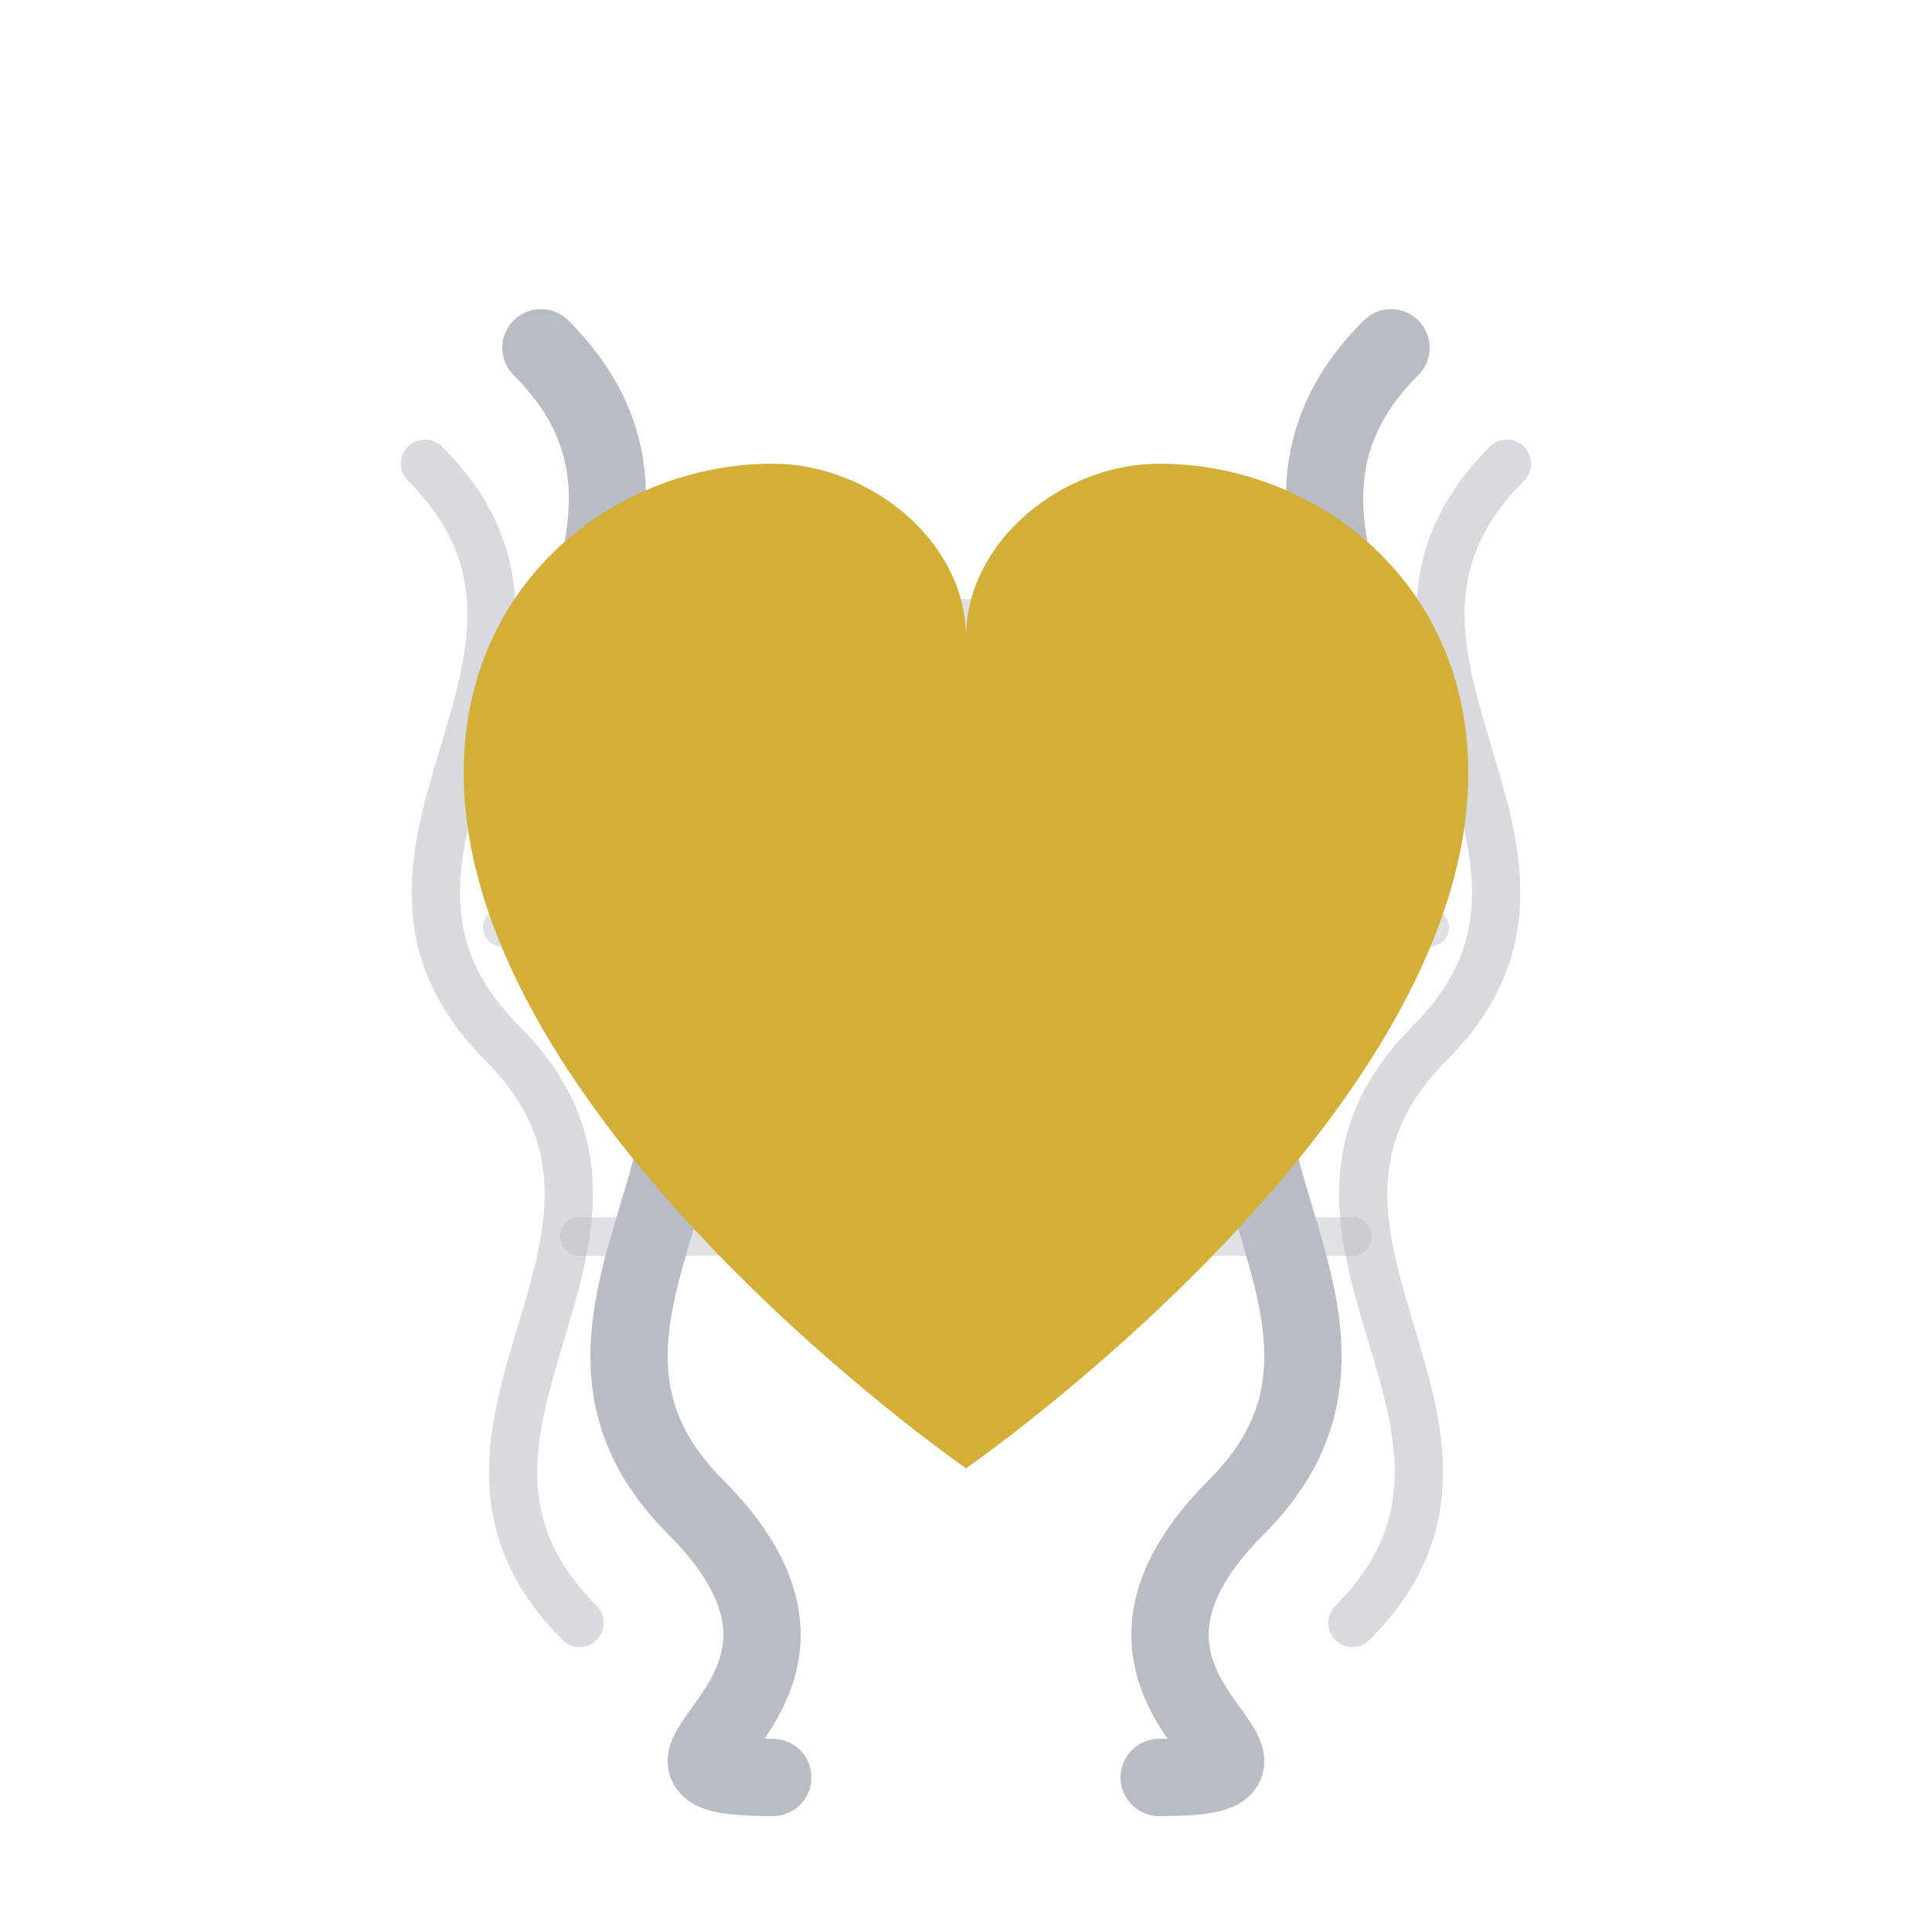
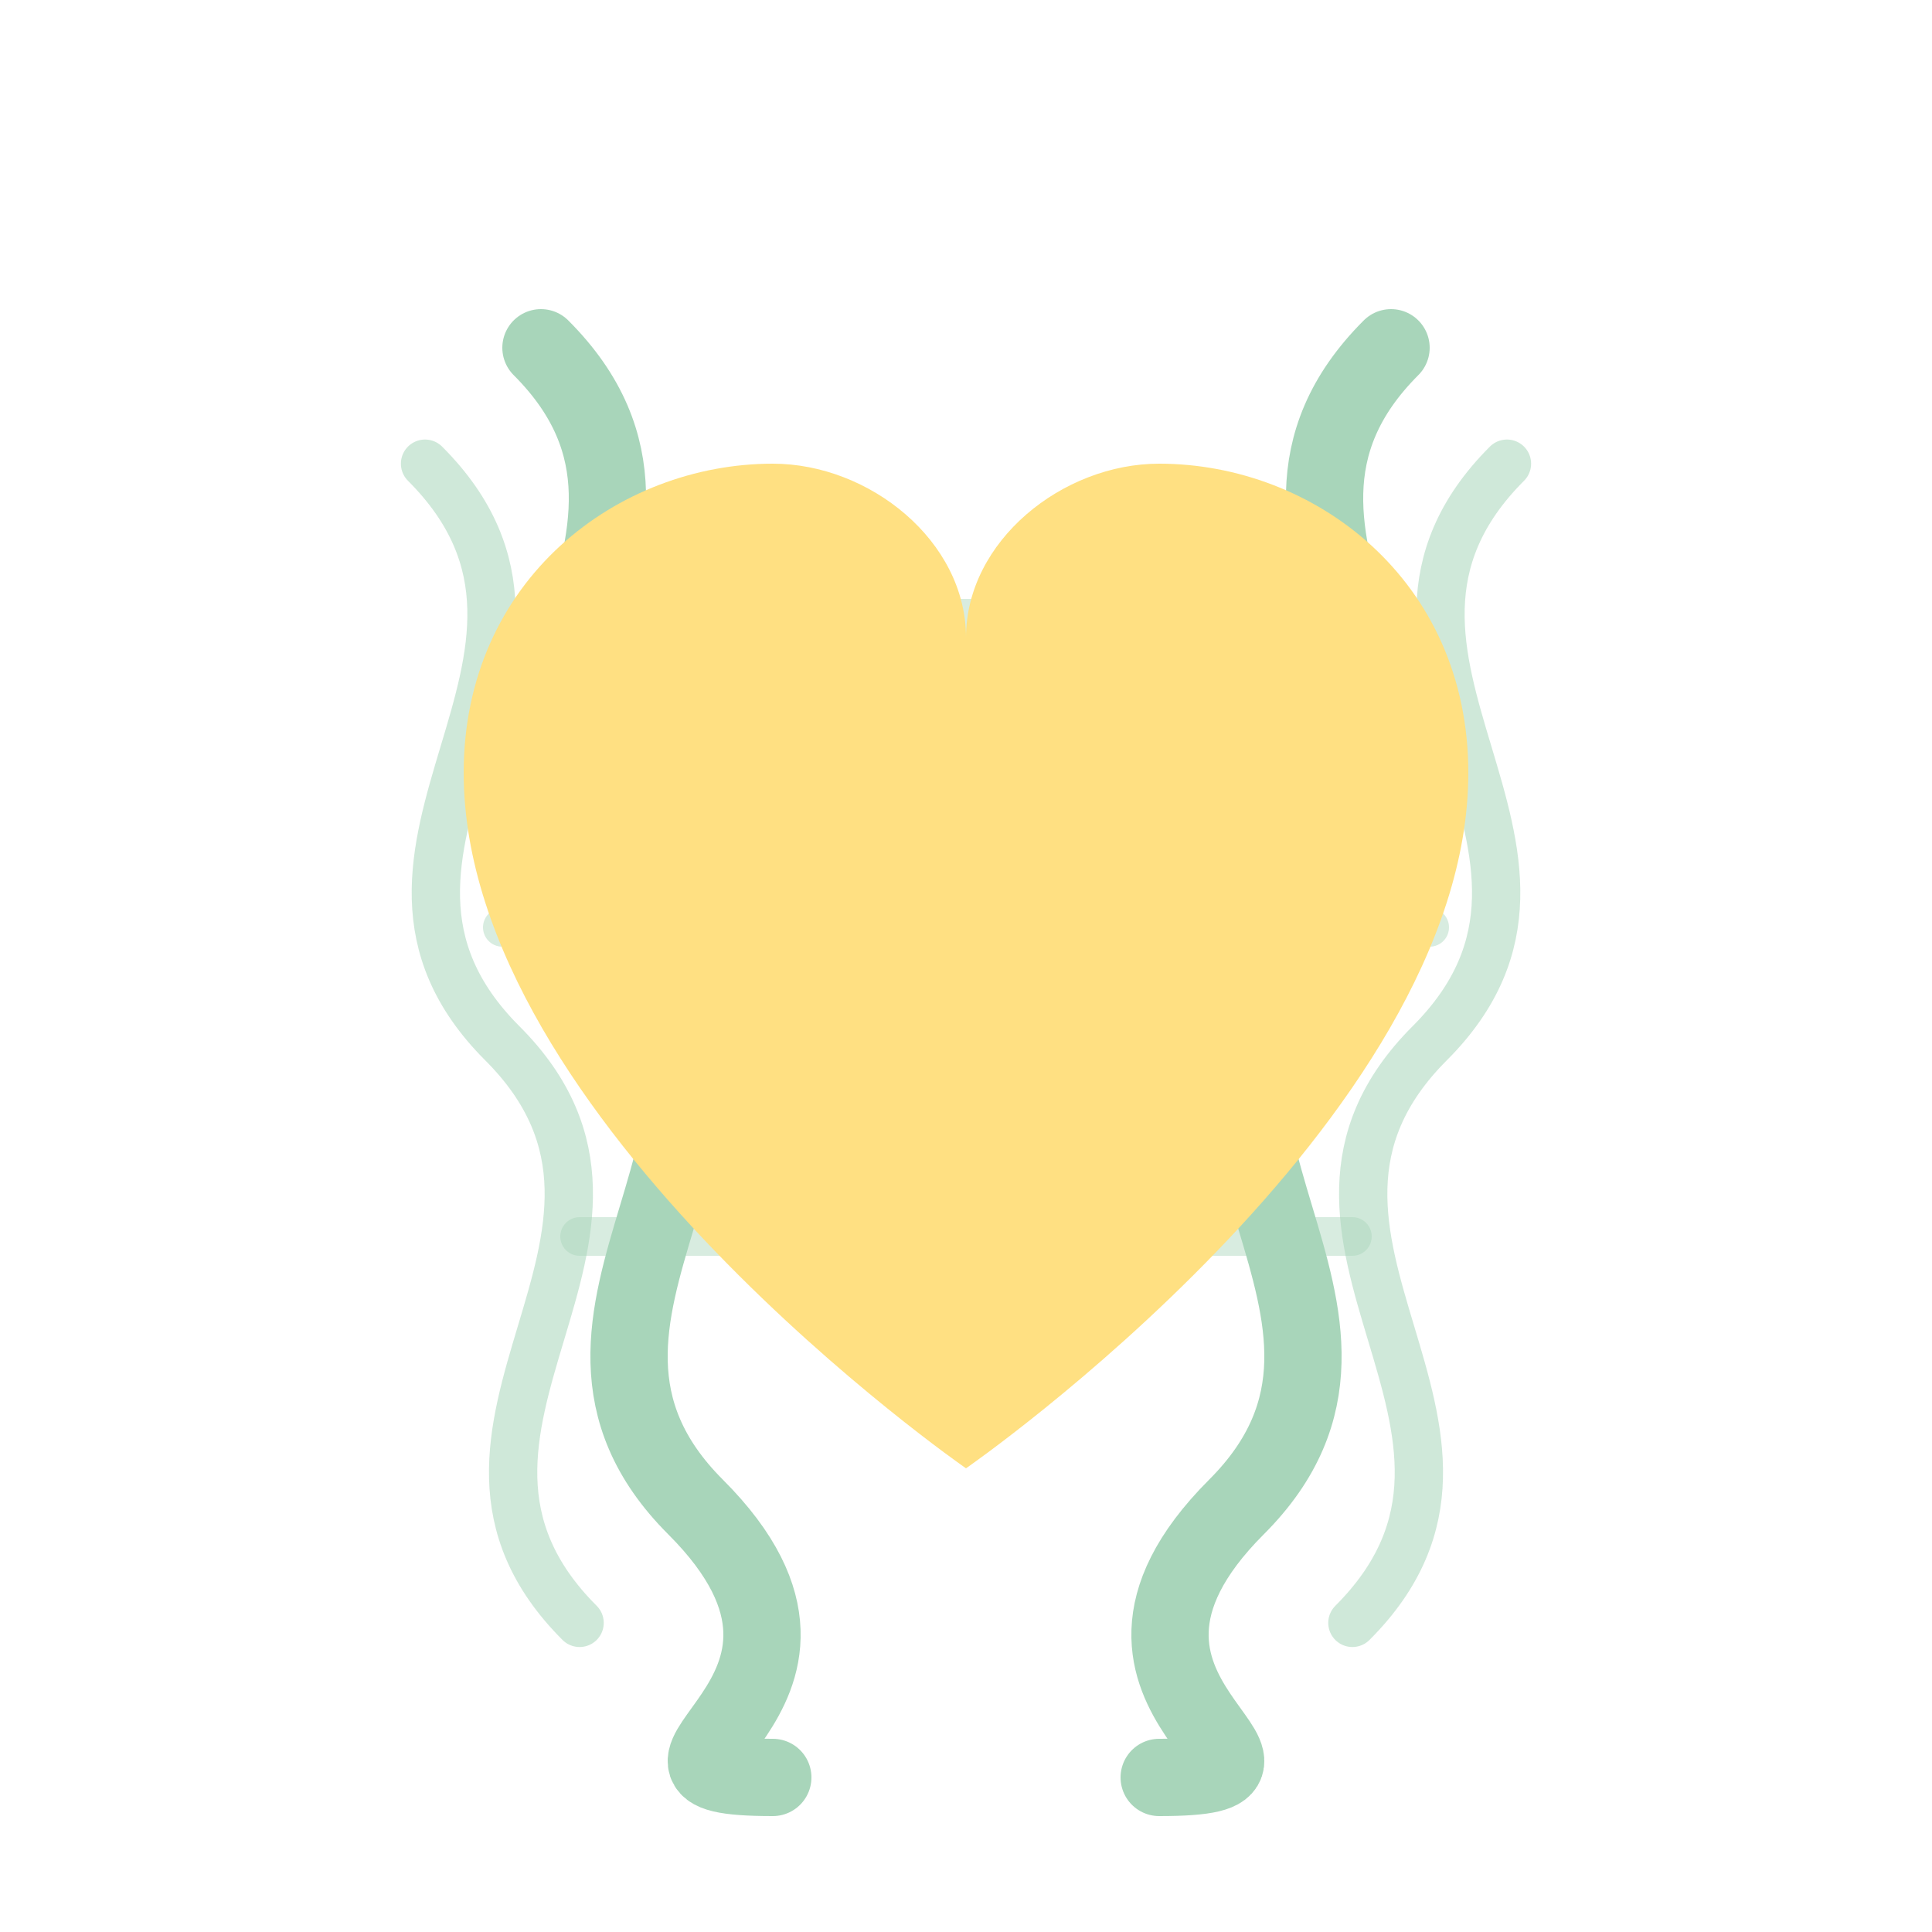
<svg xmlns="http://www.w3.org/2000/svg" viewBox="0 0 100 100" fill="none">
-   <path d="M28 18 C38 28, 22 38, 32 48 C42 58, 26 68, 36 78 C46 88, 30 92, 40 92" stroke="#B8BCC4" stroke-width="4" stroke-linecap="round" />
-   <path d="M22 24 C32 34, 16 44, 26 54 C36 64, 20 74, 30 84" stroke="#B8BCC4" stroke-width="2.5" stroke-linecap="round" opacity="0.55" />
-   <path d="M72 18 C62 28, 78 38, 68 48 C58 58, 74 68, 64 78 C54 88, 70 92, 60 92" stroke="#B8BCC4" stroke-width="4" stroke-linecap="round" />
-   <path d="M78 24 C68 34, 84 44, 74 54 C64 64, 80 74, 70 84" stroke="#B8BCC4" stroke-width="2.5" stroke-linecap="round" opacity="0.55" />
-   <line x1="30" y1="32" x2="70" y2="32" stroke="#B8BCC4" stroke-width="2" opacity="0.45" stroke-linecap="round" />
-   <line x1="26" y1="48" x2="74" y2="48" stroke="#B8BCC4" stroke-width="2" opacity="0.45" stroke-linecap="round" />
-   <line x1="30" y1="64" x2="70" y2="64" stroke="#B8BCC4" stroke-width="2" opacity="0.45" stroke-linecap="round" />
-   <path d="M50 76 C50 76 24 58 24 40 C24 30 32 24 40 24 C45 24 50 28 50 33 C50 28 55 24 60 24 C68 24 76 30 76 40 C76 58 50 76 50 76 Z" fill="#D4AF37" />
+   <path d="M28 18 C38 28, 22 38, 32 48 C42 58, 26 68, 36 78 C46 88, 30 92, 40 92" stroke="#A8D5BA" stroke-width="4" stroke-linecap="round" />
+   <path d="M22 24 C32 34, 16 44, 26 54 C36 64, 20 74, 30 84" stroke="#A8D5BA" stroke-width="2.5" stroke-linecap="round" opacity="0.55" />
+   <path d="M72 18 C62 28, 78 38, 68 48 C58 58, 74 68, 64 78 C54 88, 70 92, 60 92" stroke="#A8D5BA" stroke-width="4" stroke-linecap="round" />
+   <path d="M78 24 C68 34, 84 44, 74 54 C64 64, 80 74, 70 84" stroke="#A8D5BA" stroke-width="2.5" stroke-linecap="round" opacity="0.55" />
+   <line x1="30" y1="32" x2="70" y2="32" stroke="#A8D5BA" stroke-width="2" opacity="0.45" stroke-linecap="round" />
+   <line x1="26" y1="48" x2="74" y2="48" stroke="#A8D5BA" stroke-width="2" opacity="0.45" stroke-linecap="round" />
+   <line x1="30" y1="64" x2="70" y2="64" stroke="#A8D5BA" stroke-width="2" opacity="0.45" stroke-linecap="round" />
+   <path d="M50 76 C50 76 24 58 24 40 C24 30 32 24 40 24 C45 24 50 28 50 33 C50 28 55 24 60 24 C68 24 76 30 76 40 C76 58 50 76 50 76 Z" fill="#FFE082" />
</svg>
